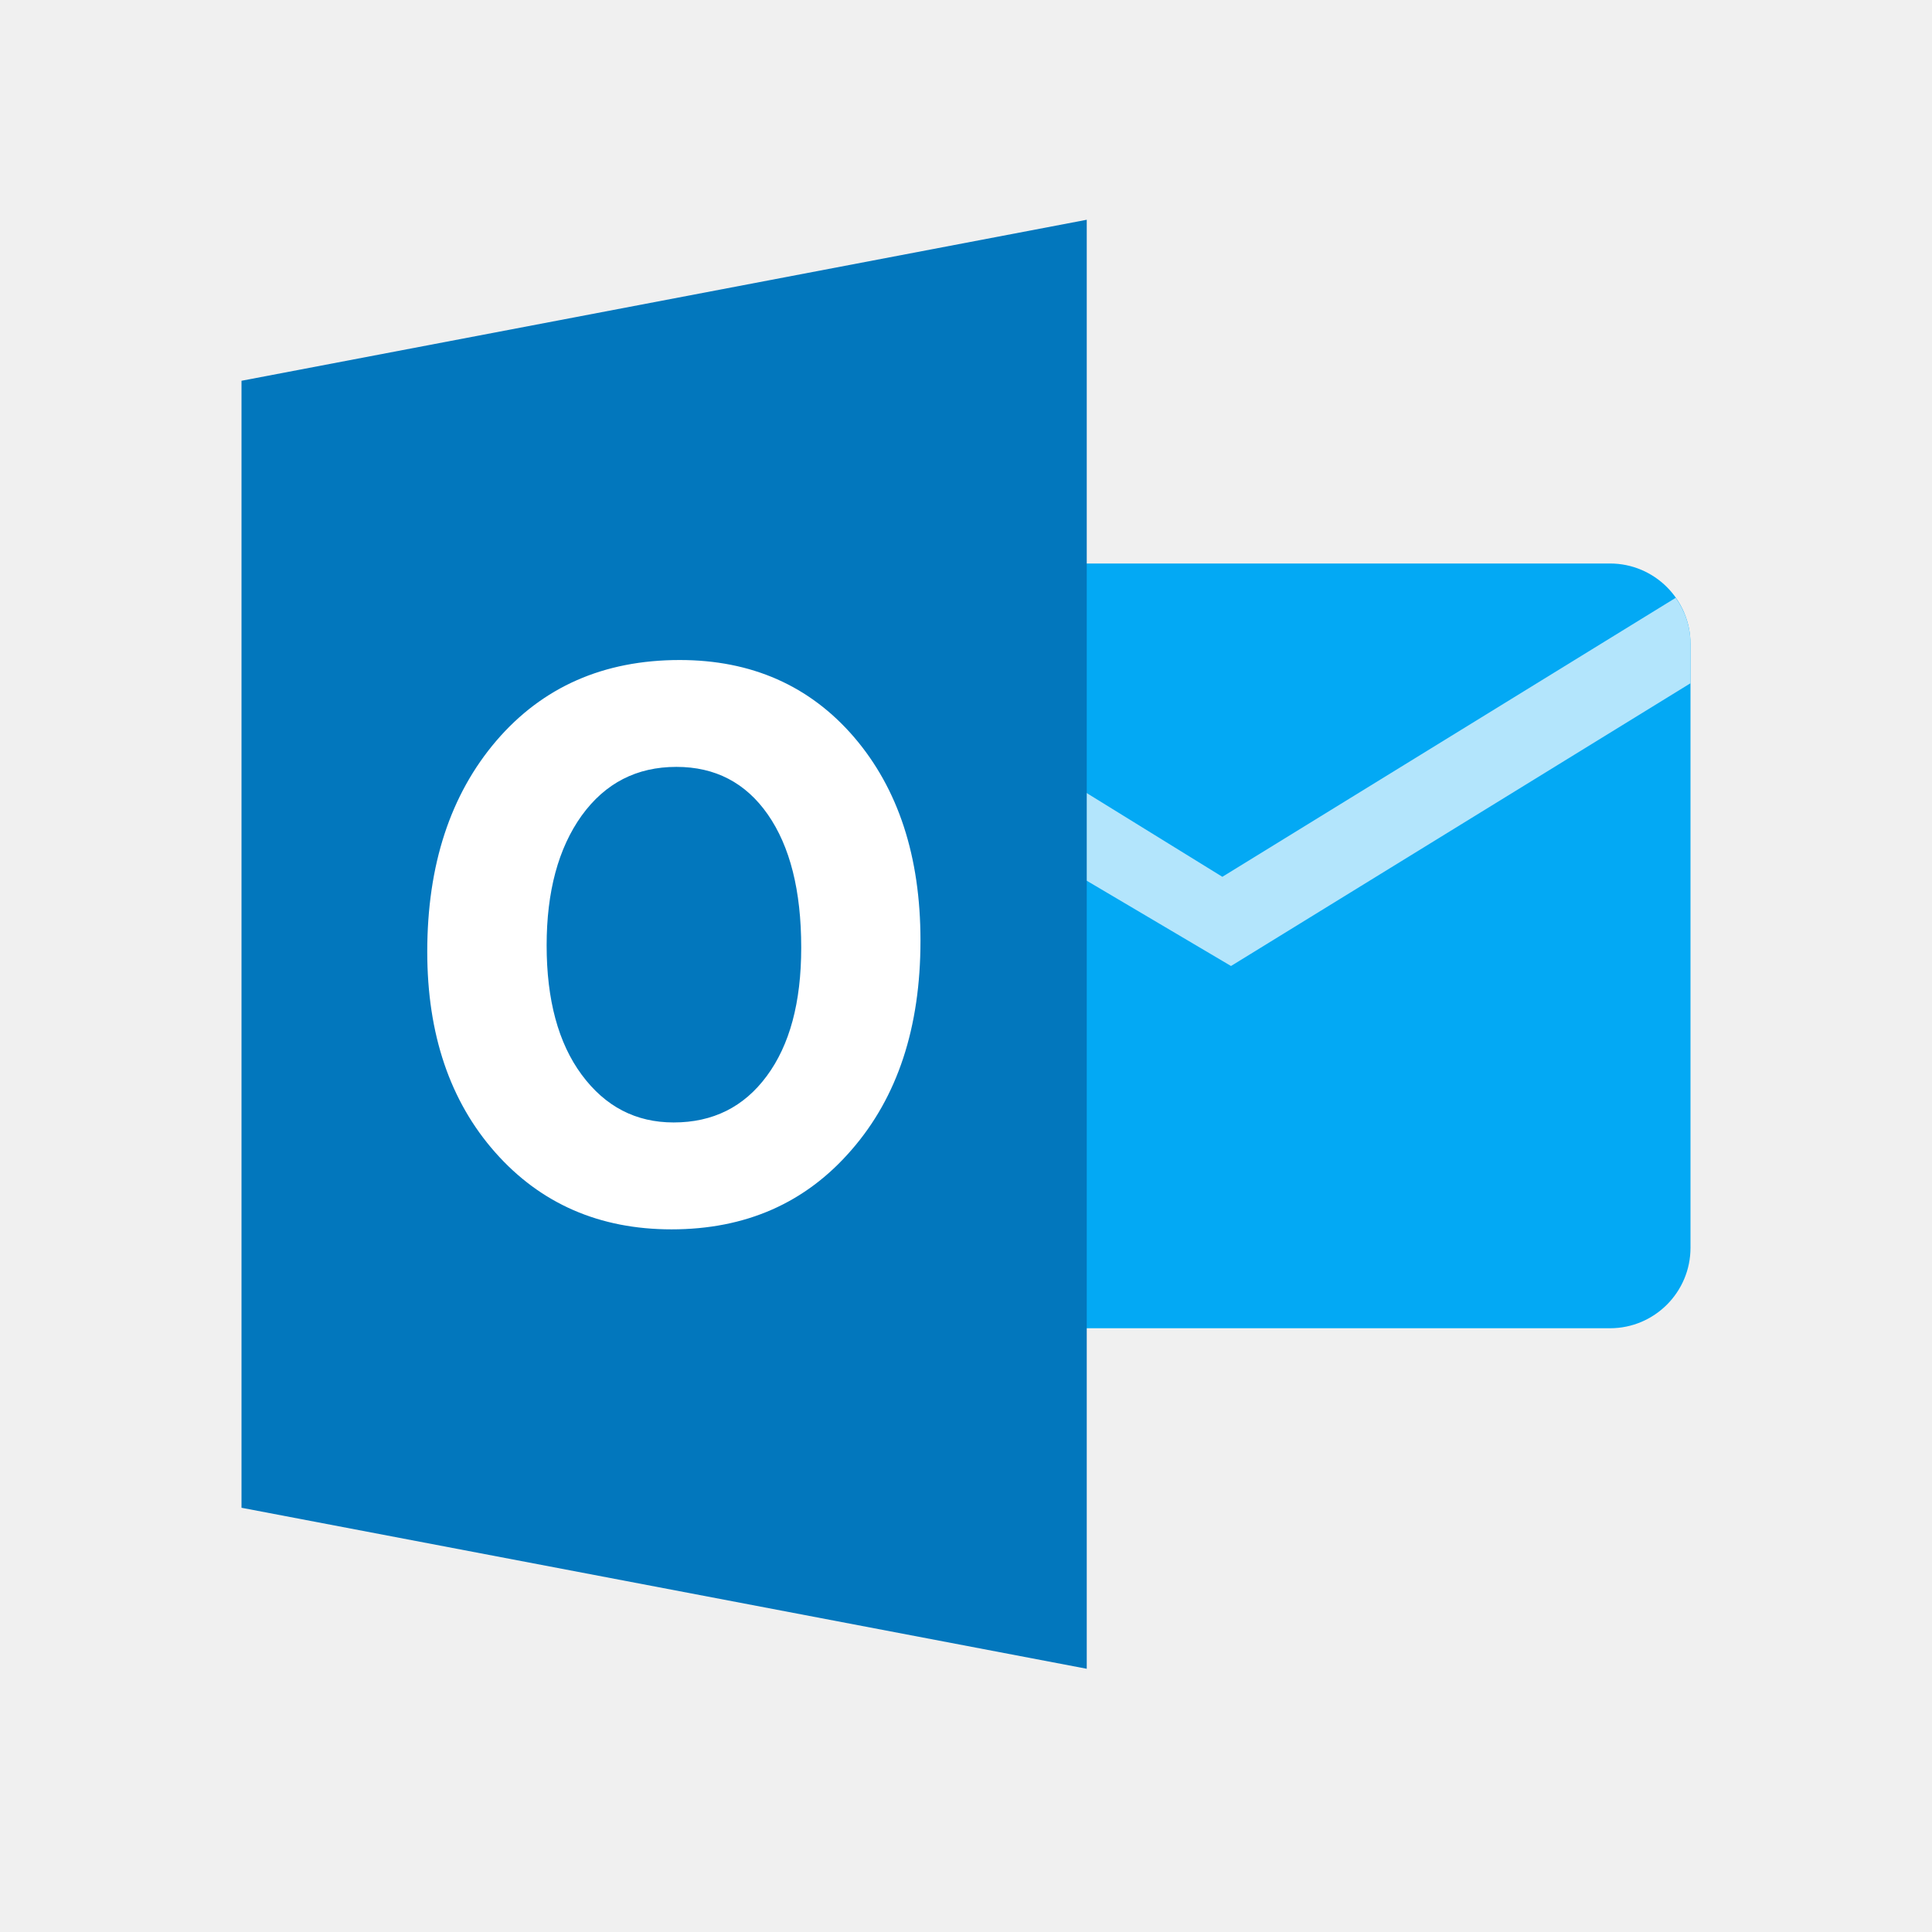
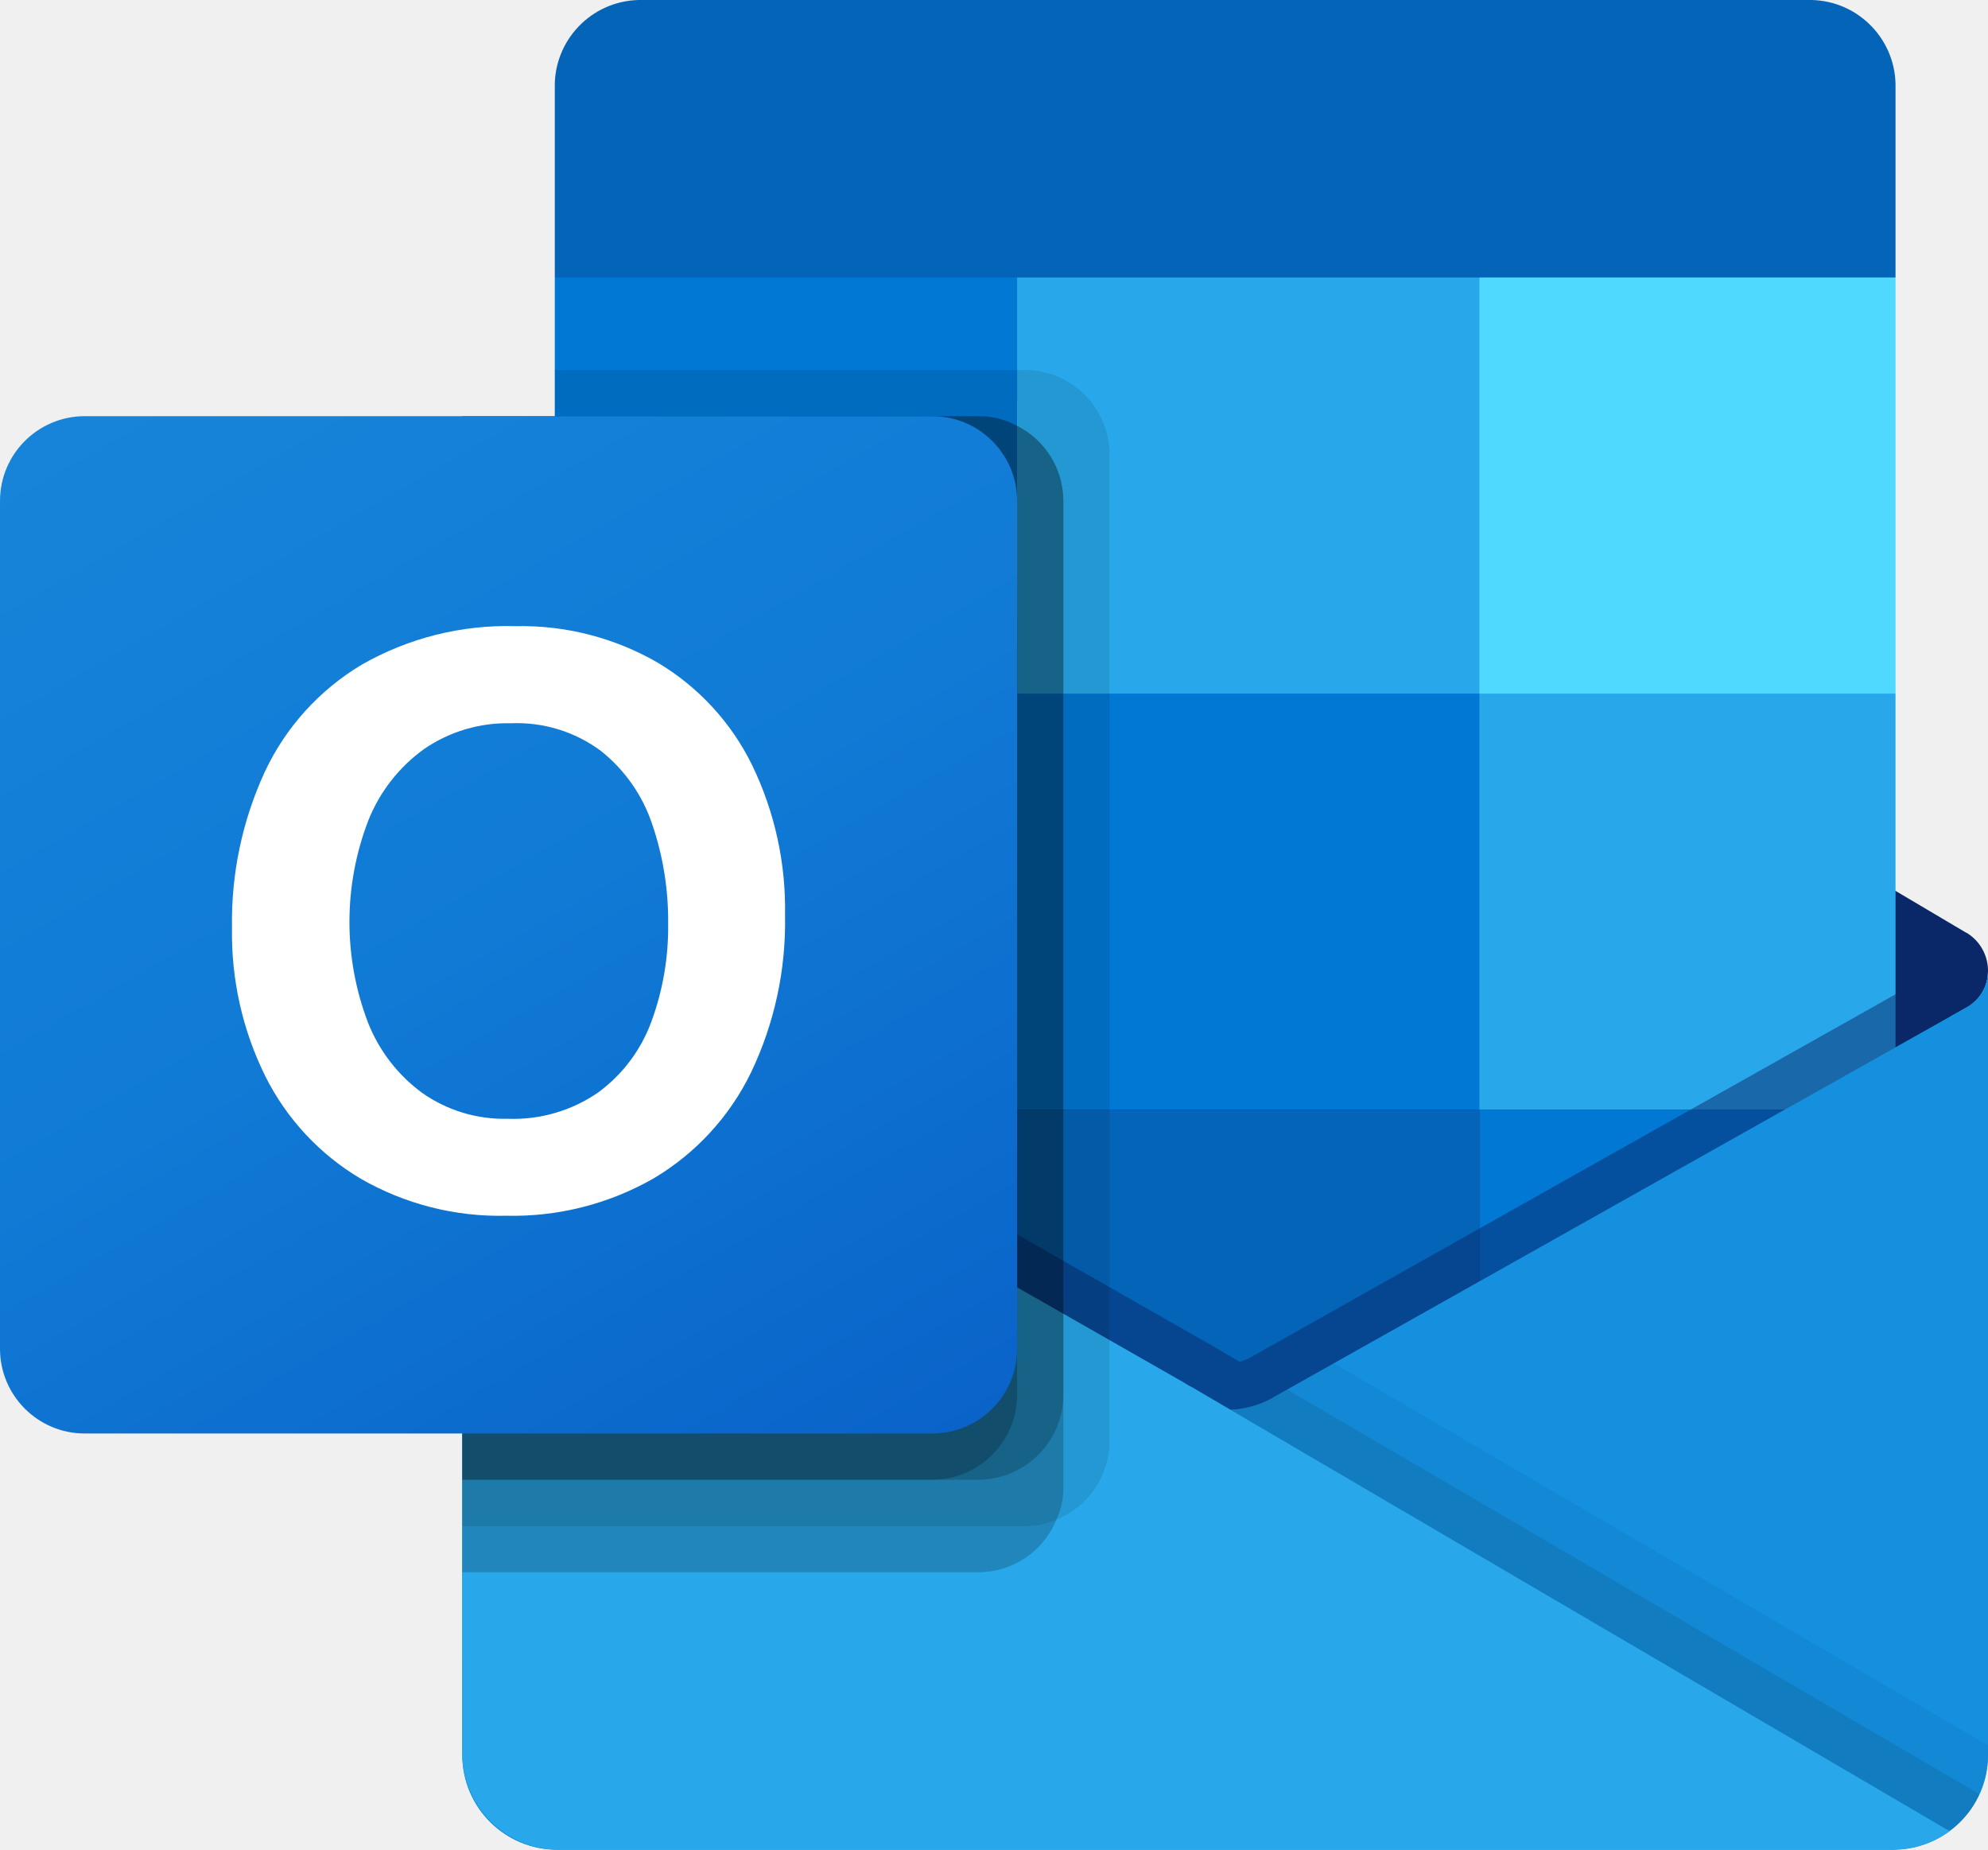
- <svg xmlns="http://www.w3.org/2000/svg" viewBox="0 0 48 48" width="480px" height="480px">
-   <path fill="#03A9F4" d="M21,31c0,1.104,0.896,2,2,2h17c1.104,0,2-0.896,2-2V16c0-1.104-0.896-2-2-2H23c-1.104,0-2,0.896-2,2V31z" />
-   <path fill="#B3E5FC" d="M42,16.975V16c0-0.428-0.137-0.823-0.367-1.148l-11.264,6.932l-7.542-4.656L22.125,19l8.459,5L42,16.975z" />
-   <path fill="#0277BD" d="M27 41.46L6 37.46 6 9.46 27 5.46z" />
-   <path fill="#FFF" d="M21.216,18.311c-1.098-1.275-2.546-1.913-4.328-1.913c-1.892,0-3.408,0.669-4.554,2.003c-1.144,1.337-1.719,3.088-1.719,5.246c0,2.045,0.564,3.714,1.69,4.986c1.126,1.273,2.592,1.91,4.378,1.91c1.84,0,3.331-0.652,4.474-1.975c1.143-1.313,1.712-3.043,1.712-5.199C22.869,21.281,22.318,19.595,21.216,18.311z M19.049,26.735c-0.568,0.769-1.339,1.152-2.313,1.152c-0.939,0-1.699-0.394-2.285-1.187c-0.581-0.785-0.87-1.861-0.87-3.211c0-1.336,0.289-2.414,0.87-3.225c0.586-0.81,1.368-1.211,2.355-1.211c0.962,0,1.718,0.393,2.267,1.178c0.555,0.795,0.833,1.895,0.833,3.31C19.907,24.906,19.618,25.968,19.049,26.735z" />
+ <svg xmlns="http://www.w3.org/2000/svg" version="1.1" id="Livello_1" x="0px" y="0px" viewBox="0 0 1831.085 1703.335" enable-background="new 0 0 1831.085 1703.335" xml:space="preserve">
+   <path fill="#0A2767" d="M1831.083,894.25c0.1-14.318-7.298-27.644-19.503-35.131h-0.213l-0.767-0.426l-634.492-375.585  c-2.74-1.851-5.583-3.543-8.517-5.067c-24.498-12.639-53.599-12.639-78.098,0c-2.934,1.525-5.777,3.216-8.517,5.067L446.486,858.693  l-0.766,0.426c-19.392,12.059-25.337,37.556-13.278,56.948c3.553,5.714,8.447,10.474,14.257,13.868l634.492,375.585  c2.749,1.835,5.592,3.527,8.517,5.068c24.498,12.639,53.599,12.639,78.098,0c2.925-1.541,5.767-3.232,8.517-5.068l634.492-375.585  C1823.49,922.545,1831.228,908.923,1831.083,894.25z" />
+   <path fill="#0364B8" d="M520.453,643.477h416.38v381.674h-416.38V643.477z M1745.917,255.5V80.908  c1-43.652-33.552-79.862-77.203-80.908H588.204C544.552,1.046,510,37.256,511,80.908V255.5l638.75,170.333L1745.917,255.5z" />
+   <path fill="#0078D4" d="M511,255.5h425.833v383.25H511V255.5z" />
+   <path fill="#28A8EA" d="M1362.667,255.5H936.833v383.25L1362.667,1022h383.25V638.75L1362.667,255.5z" />
+   <path fill="#0078D4" d="M936.833,638.75h425.833V1022H936.833V638.75z" />
+   <path fill="#0364B8" d="M936.833,1022h425.833v383.25H936.833V1022z" />
+   <path fill="#14447D" d="M520.453,1025.151h416.38v346.969h-416.38V1025.151z" />
+   <path fill="#0078D4" d="M1362.667,1022h383.25v383.25h-383.25V1022z" />
+   <linearGradient id="SVGID_1_" gradientUnits="userSpaceOnUse" x1="1128.458" y1="811.083" x2="1128.458" y2="1.998" gradientTransform="matrix(1 0 0 -1 0 1705.333)">
+     <stop offset="0" style="stop-color:#35B8F1" />
+     <stop offset="1" style="stop-color:#28A8EA" />
+   </linearGradient>
+   <path fill="url(#SVGID_1_)" d="M1811.58,927.593l-0.809,0.426l-634.492,356.848c-2.768,1.703-5.578,3.321-8.517,4.769  c-10.777,5.132-22.481,8.029-34.407,8.517l-34.663-20.27c-2.929-1.47-5.773-3.105-8.517-4.897L447.167,906.003h-0.298  l-21.036-11.753v722.384c0.328,48.196,39.653,87.006,87.849,86.7h1230.914c0.724,0,1.363-0.341,2.129-0.341  c10.18-0.651,20.216-2.745,29.808-6.217c4.145-1.756,8.146-3.835,11.966-6.217c2.853-1.618,7.75-5.152,7.75-5.152  c21.814-16.142,34.726-41.635,34.833-68.772V894.25C1831.068,908.067,1823.616,920.807,1811.58,927.593z" />
+   <path opacity="0.5" fill="#0A2767" enable-background="new    " d="M1797.017,891.397v44.287l-663.448,456.791L446.699,906.301  c0-0.235-0.191-0.426-0.426-0.426l0,0l-63.023-37.899v-31.938l25.976-0.426l54.932,31.512l1.277,0.426l4.684,2.981  c0,0,645.563,368.346,647.267,369.197l24.698,14.478c2.129-0.852,4.258-1.703,6.813-2.555  c1.278-0.852,640.879-360.681,640.879-360.681L1797.017,891.397z" />
+   <path fill="#1490DF" d="M1811.58,927.593l-0.809,0.468l-634.492,356.848c-2.768,1.703-5.578,3.321-8.517,4.769  c-24.641,12.038-53.457,12.038-78.098,0c-2.918-1.445-5.76-3.037-8.517-4.769L446.657,928.061l-0.766-0.468  c-12.25-6.642-19.93-19.409-20.057-33.343v722.384c0.305,48.188,39.616,87.004,87.803,86.7c0.001,0,0.002,0,0.004,0h1229.636  c48.188,0.307,87.5-38.509,87.807-86.696c0-0.001,0-0.002,0-0.004V894.25C1831.068,908.067,1823.616,920.807,1811.58,927.593z" />
+   <path opacity="0.1" enable-background="new    " d="M1185.52,1279.629l-9.496,5.323c-2.752,1.752-5.595,3.359-8.517,4.812  c-10.462,5.135-21.838,8.146-33.47,8.857l241.405,285.479l421.107,101.476c11.539-8.716,20.717-20.178,26.7-33.343L1185.52,1279.629  z" />
+   <path opacity="0.05" enable-background="new    " d="M1228.529,1255.442l-52.505,29.51c-2.752,1.752-5.595,3.359-8.517,4.812  c-10.462,5.135-21.838,8.146-33.47,8.857l113.101,311.838l549.538,74.989c21.649-16.254,34.394-41.743,34.407-68.815v-9.326  L1228.529,1255.442z" />
+   <path fill="#28A8EA" d="M514.833,1703.333h1228.316c18.901,0.096,37.335-5.874,52.59-17.033l-697.089-408.331  c-2.929-1.47-5.773-3.105-8.517-4.897L447.125,906.088h-0.298l-20.993-11.838v719.914  C425.786,1663.364,465.632,1703.286,514.833,1703.333C514.832,1703.333,514.832,1703.333,514.833,1703.333z" />
+   <path opacity="0.1" enable-background="new    " d="M1022,418.722v908.303c-0.076,31.846-19.44,60.471-48.971,72.392  c-9.148,3.931-19,5.96-28.957,5.962H425.833V383.25H511v-42.583h433.073C987.092,340.83,1021.907,375.702,1022,418.722z" />
+   <path opacity="0.2" enable-background="new    " d="M979.417,461.305v908.302c0.107,10.287-2.074,20.469-6.388,29.808  c-11.826,29.149-40.083,48.273-71.54,48.417H425.833V383.25h475.656c12.356-0.124,24.533,2.958,35.344,8.943  C962.937,405.344,979.407,432.076,979.417,461.305z" />
+   <path opacity="0.2" enable-background="new    " d="M979.417,461.305v823.136c-0.208,43-34.928,77.853-77.927,78.225H425.833V383.25  h475.656c12.356-0.124,24.533,2.958,35.344,8.943C962.937,405.344,979.407,432.076,979.417,461.305z" />
+   <path opacity="0.2" enable-background="new    " d="M936.833,461.305v823.136c-0.046,43.067-34.861,78.015-77.927,78.225H425.833  V383.25h433.072c43.062,0.023,77.951,34.951,77.927,78.013C936.833,461.277,936.833,461.291,936.833,461.305z" />
+   <linearGradient id="SVGID_2_" gradientUnits="userSpaceOnUse" x1="162.747" y1="1383.074" x2="774.086" y2="324.259" gradientTransform="matrix(1 0 0 -1 0 1705.333)">
+     <stop offset="0" style="stop-color:#1784D9" />
+     <stop offset="0.5" style="stop-color:#107AD5" />
+     <stop offset="1" style="stop-color:#0A63C9" />
+   </linearGradient>
+   <path fill="url(#SVGID_2_)" d="M78.055,383.25h780.723c43.109,0,78.055,34.947,78.055,78.055v780.723  c0,43.109-34.946,78.055-78.055,78.055H78.055c-43.109,0-78.055-34.947-78.055-78.055V461.305  C0,418.197,34.947,383.25,78.055,383.25z" />
+   <path fill="#FFFFFF" d="M243.96,710.631c19.238-40.988,50.29-75.289,89.17-98.495c43.057-24.651,92.081-36.94,141.675-35.515  c45.965-0.997,91.321,10.655,131.114,33.683c37.414,22.312,67.547,55.004,86.742,94.109c20.904,43.09,31.322,90.512,30.405,138.396  c1.013,50.043-9.706,99.628-31.299,144.783c-19.652,40.503-50.741,74.36-89.425,97.388c-41.327,23.734-88.367,35.692-136.011,34.578  c-46.947,1.133-93.303-10.651-134.01-34.067c-37.738-22.341-68.249-55.07-87.892-94.28c-21.028-42.467-31.57-89.355-30.745-136.735  C212.808,804.859,223.158,755.686,243.96,710.631z M339.006,941.858c10.257,25.912,27.651,48.385,50.163,64.812  c22.93,16.026,50.387,24.294,78.353,23.591c29.783,1.178,59.14-7.372,83.634-24.358c22.227-16.375,39.164-38.909,48.715-64.812  c10.677-28.928,15.946-59.572,15.543-90.404c0.33-31.127-4.623-62.084-14.649-91.554c-8.855-26.607-25.246-50.069-47.182-67.537  c-23.88-17.79-53.158-26.813-82.91-25.55c-28.572-0.74-56.644,7.593-80.184,23.804c-22.893,16.496-40.617,39.168-51.1,65.365  c-23.255,60.049-23.376,126.595-0.341,186.728L339.006,941.858z" />
+   <path fill="#50D9FF" d="M1362.667,255.5h383.25v383.25h-383.25V255.5z" />
</svg>
